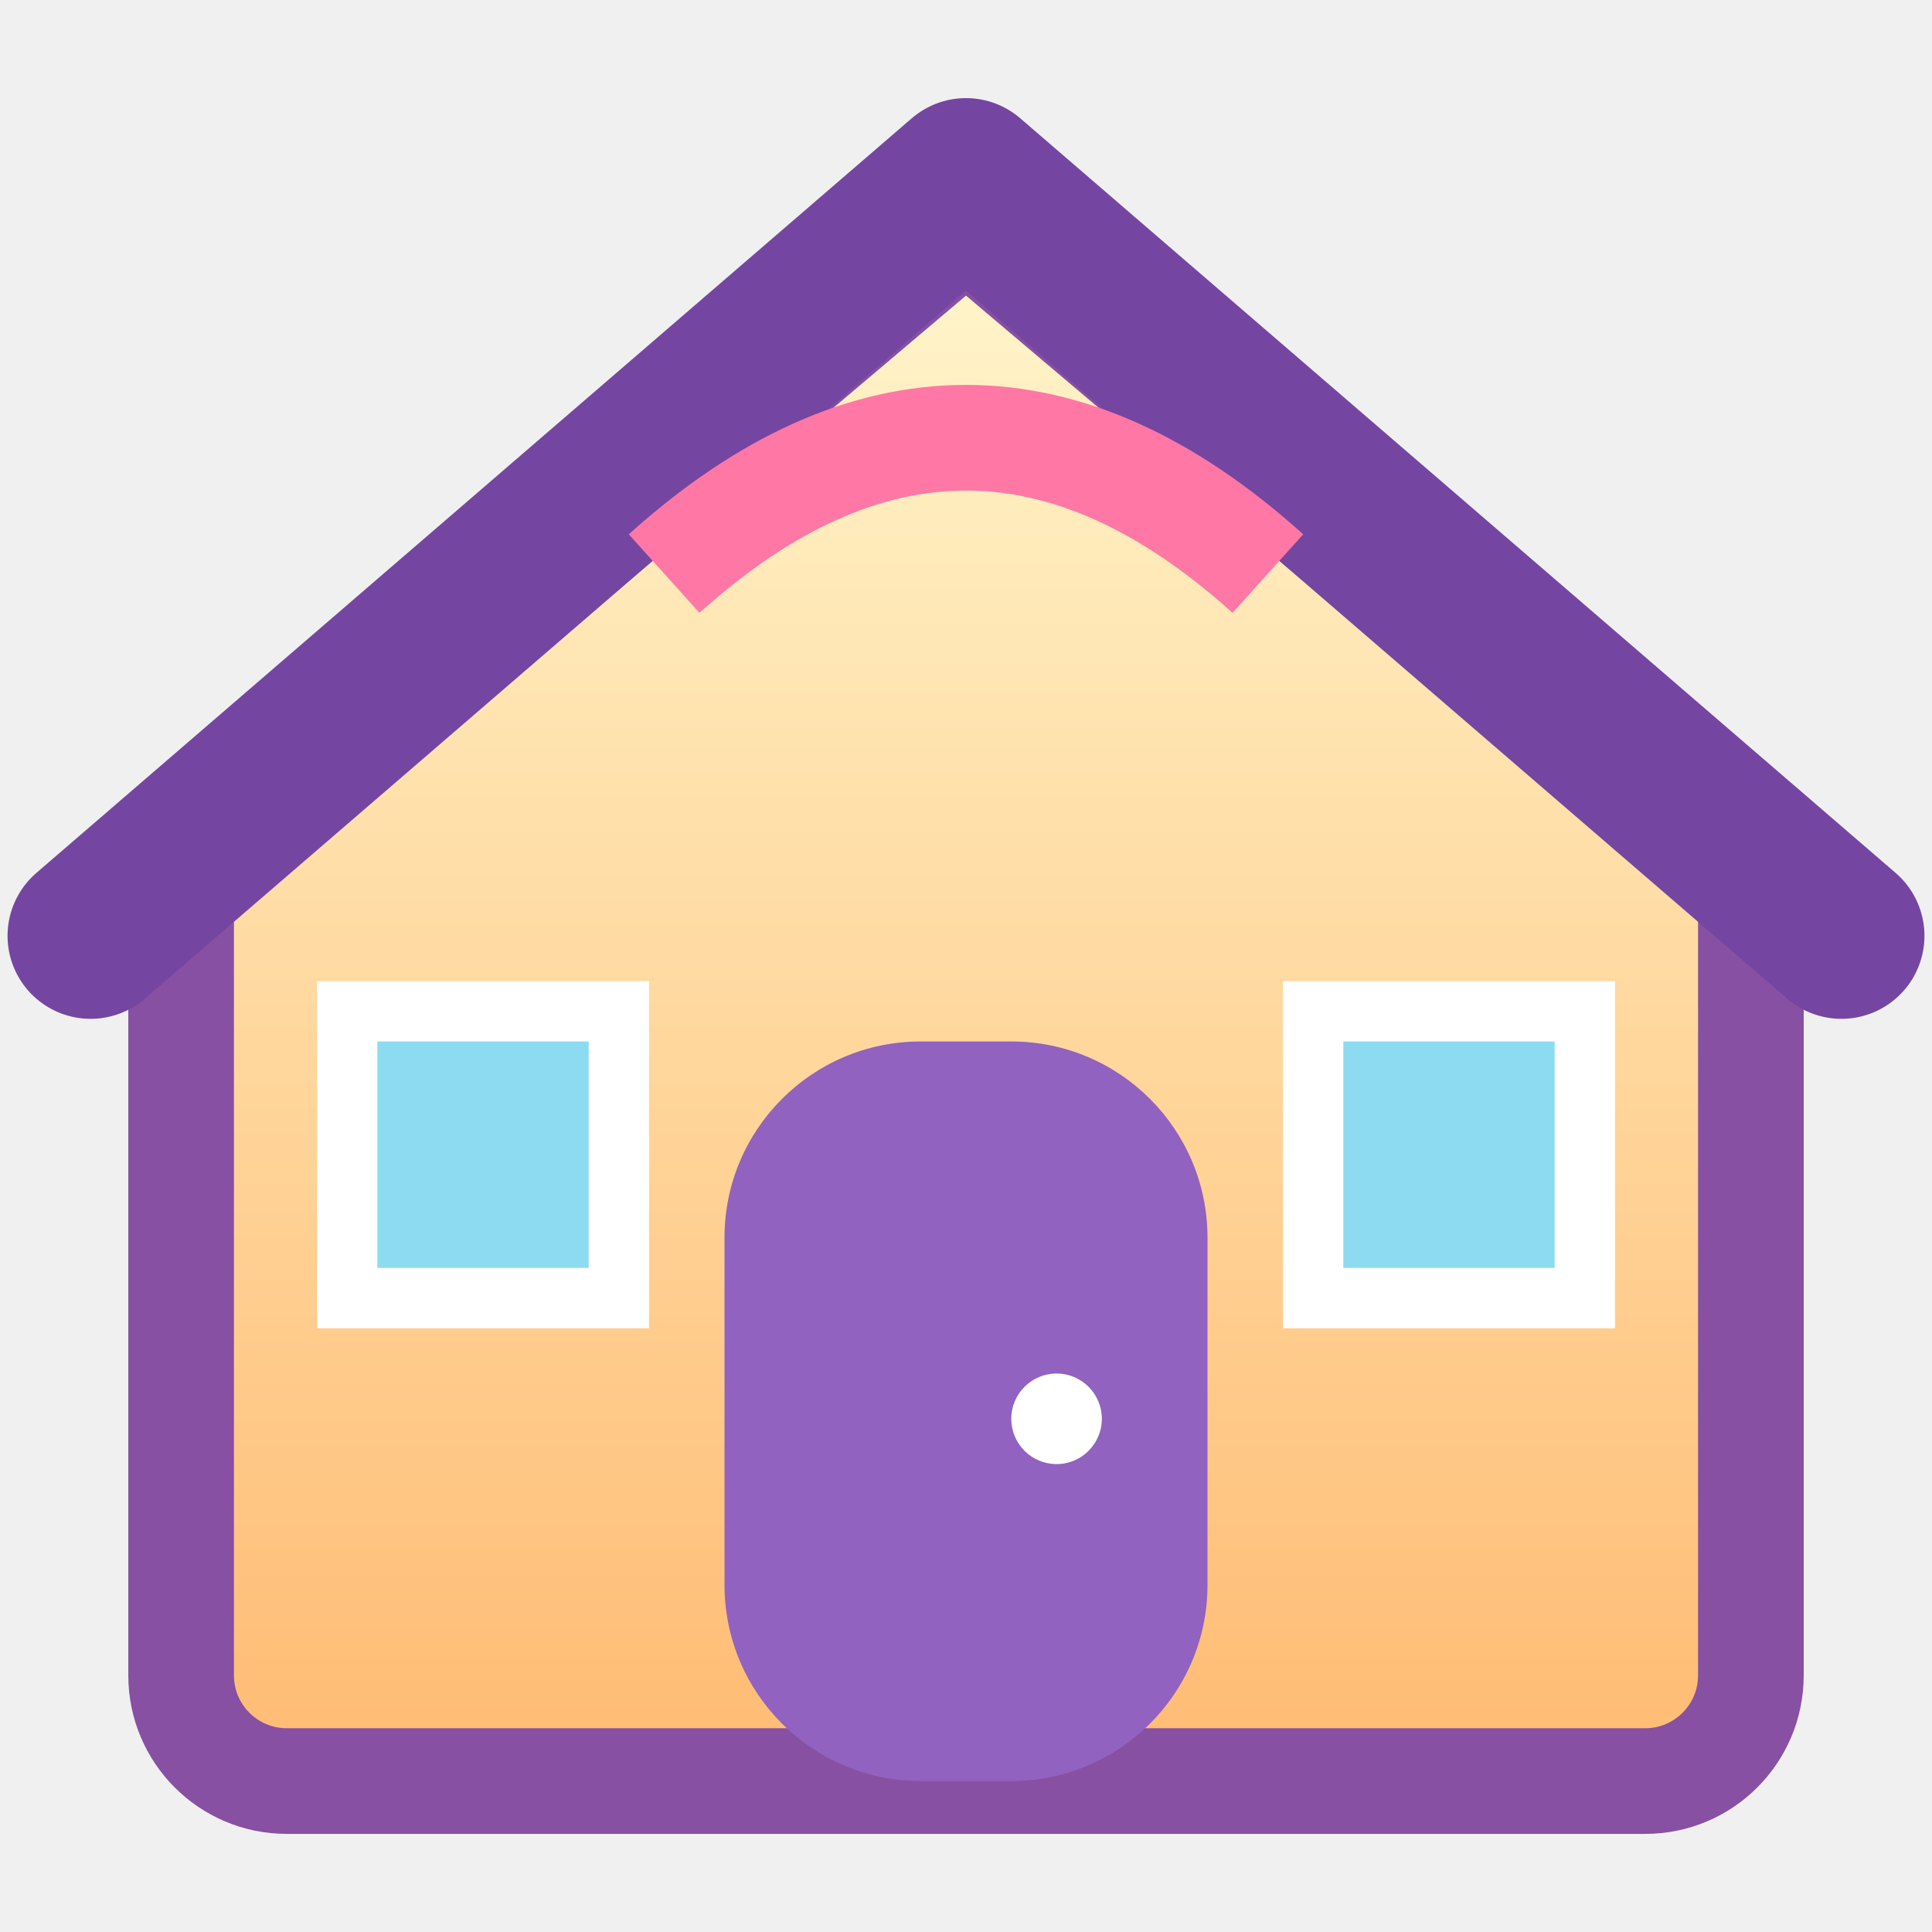
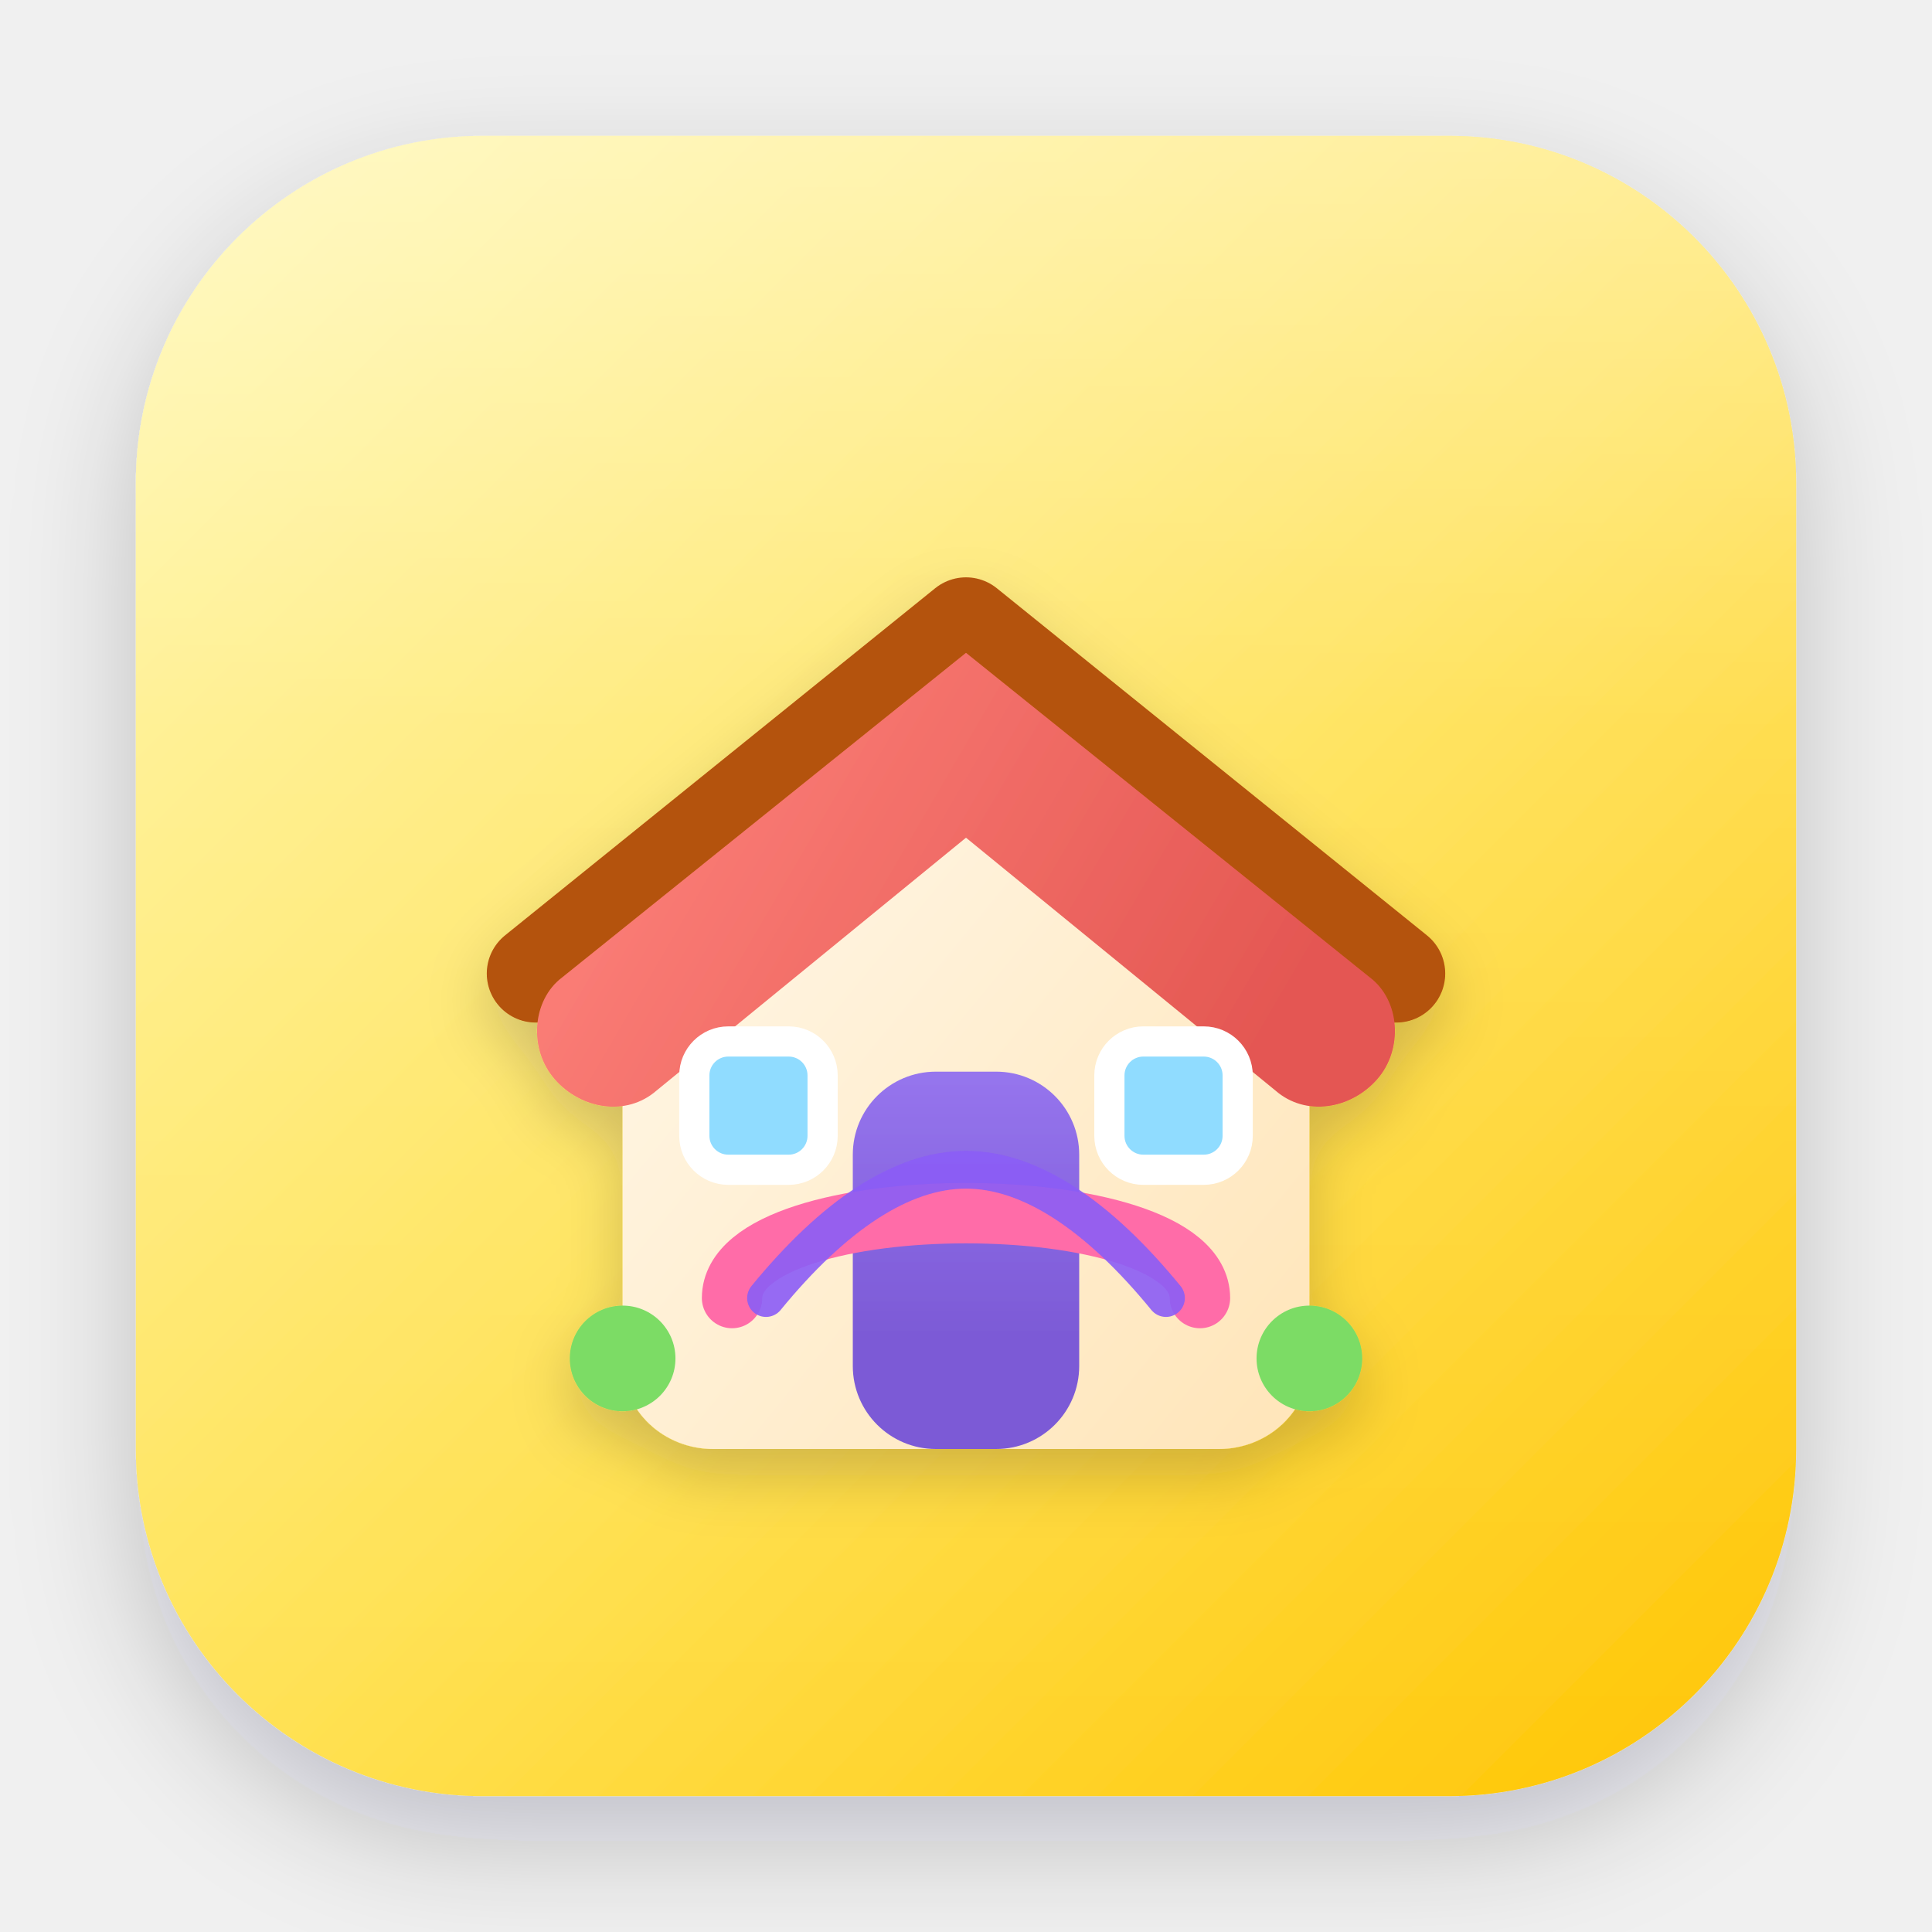
- <svg xmlns="http://www.w3.org/2000/svg" viewBox="0 0 128 128">
+ <svg xmlns="http://www.w3.org/2000/svg" width="512" height="512" viewBox="0 0 512 512" fill="none">
  <defs>
-     <linearGradient id="a" x2="0" y2="1">
-       <stop stop-color="#fff6cc" />
-       <stop offset="1" stop-color="#ffbb73" />
+     <linearGradient id="bg" x1="36" y1="36" x2="476" y2="476" gradientUnits="userSpaceOnUse">
+       <stop stop-color="#fff6a4" />
+       <stop offset="0.55" stop-color="#ffe04e" />
+       <stop offset="1" stop-color="#ffc400" />
+     </linearGradient>
+     <linearGradient id="shine" x1="0" y1="0" x2="0" y2="1">
+       <stop offset="0" stop-color="#ffffff" stop-opacity="0.38" />
+       <stop offset="0.35" stop-color="#ffffff" stop-opacity="0.12" />
+       <stop offset="1" stop-color="#ffffff" stop-opacity="0" />
+     </linearGradient>
+     <filter id="shadow" x="-20%" y="-20%" width="140%" height="140%">
+       <feDropShadow dx="0" dy="12" stdDeviation="16" flood-color="#0f172a" flood-opacity="0.20" />
+     </filter>
+     <filter id="softShadow" x="-20%" y="-20%" width="140%" height="140%">
+       <feDropShadow dx="0" dy="7" stdDeviation="8" flood-color="#0f172a" flood-opacity="0.18" />
+     </filter>
+     <linearGradient id="houseWall" x1="150" y1="176" x2="350" y2="340" gradientUnits="userSpaceOnUse">
+       <stop stop-color="#fff9ed" />
+       <stop offset="1" stop-color="#ffe6bb" />
+     </linearGradient>
+     <linearGradient id="roof" x1="166" y1="138" x2="344" y2="242" gradientUnits="userSpaceOnUse">
+       <stop stop-color="#ff847d" />
+       <stop offset="1" stop-color="#e45752" />
+     </linearGradient>
+     <linearGradient id="door" x1="218" y1="250" x2="218" y2="336" gradientUnits="userSpaceOnUse">
+       <stop stop-color="#9c7bf3" />
+       <stop offset="1" stop-color="#7c5ad6" />
    </linearGradient>
  </defs>
-   <path d="M12 59 64 15l52 44v52a7 7 0 0 1-7 7H19a7 7 0 0 1-7-7Z" fill="url(#a)" stroke="#8750a2" stroke-width="7" stroke-linejoin="round" />
-   <path d="M6 62 64 12l58 50" fill="none" stroke="#7446a1" stroke-width="11" stroke-linecap="round" stroke-linejoin="round" />
-   <rect x="48" y="69" width="32" height="49" rx="13" fill="#9162bf" />
-   <circle cx="70" cy="94" r="3" fill="#fff" />
-   <path d="M23 67h18v19H23zm64 0h18v19H87z" fill="#8cdbf0" stroke="#fff" stroke-width="4" />
-   <path d="M44 38q20-18 40 0" fill="none" stroke="#ff78a5" stroke-width="7" />
+   <rect x="36" y="36" width="440" height="440" rx="92" fill="url(#bg)" filter="url(#shadow)" />
+   <rect x="36" y="36" width="440" height="440" rx="92" fill="url(#shine)" />
+   <g filter="url(#softShadow)" transform="translate(0 18)">
+     <path d="M142 240 L256 148 L370 240" fill="none" stroke="#b45309" stroke-width="26" stroke-linecap="round" stroke-linejoin="round" />
+     <path d="M165 236 L256 164 L347 236 V343 C347 356 336 366 323 366 H189 C176 366 165 356 165 343 Z" fill="url(#houseWall)" />
+     <path d="M149 241 L256 155 L363 241 C371 247 372 260 365 268 C358 276 346 278 338 271 L256 204 L174 271 C166 278 154 276 147 268 C140 260 141 247 149 241 Z" fill="url(#roof)" />
+     <rect x="226" y="266" width="60" height="100" rx="22" fill="url(#door)" />
+     <rect x="184" y="258" width="34" height="34" rx="9" fill="#90dcff" stroke="#ffffff" stroke-width="8" />
+     <rect x="294" y="258" width="34" height="34" rx="9" fill="#90dcff" stroke="#ffffff" stroke-width="8" />
+     <path d="M194 326 C194 296 318 296 318 326" fill="none" stroke="#ff6ca8" stroke-width="16" stroke-linecap="round" />
+     <path d="M203 326 C221 304 239 292 256 292 C273 292 291 304 309 326" fill="none" stroke="#8b5cf6" stroke-width="10" stroke-linecap="round" opacity="0.9" />
+     <circle cx="165" cy="342" r="14" fill="#7bdc65" />
+     <circle cx="347" cy="342" r="14" fill="#7bdc65" />
+   </g>
</svg>
